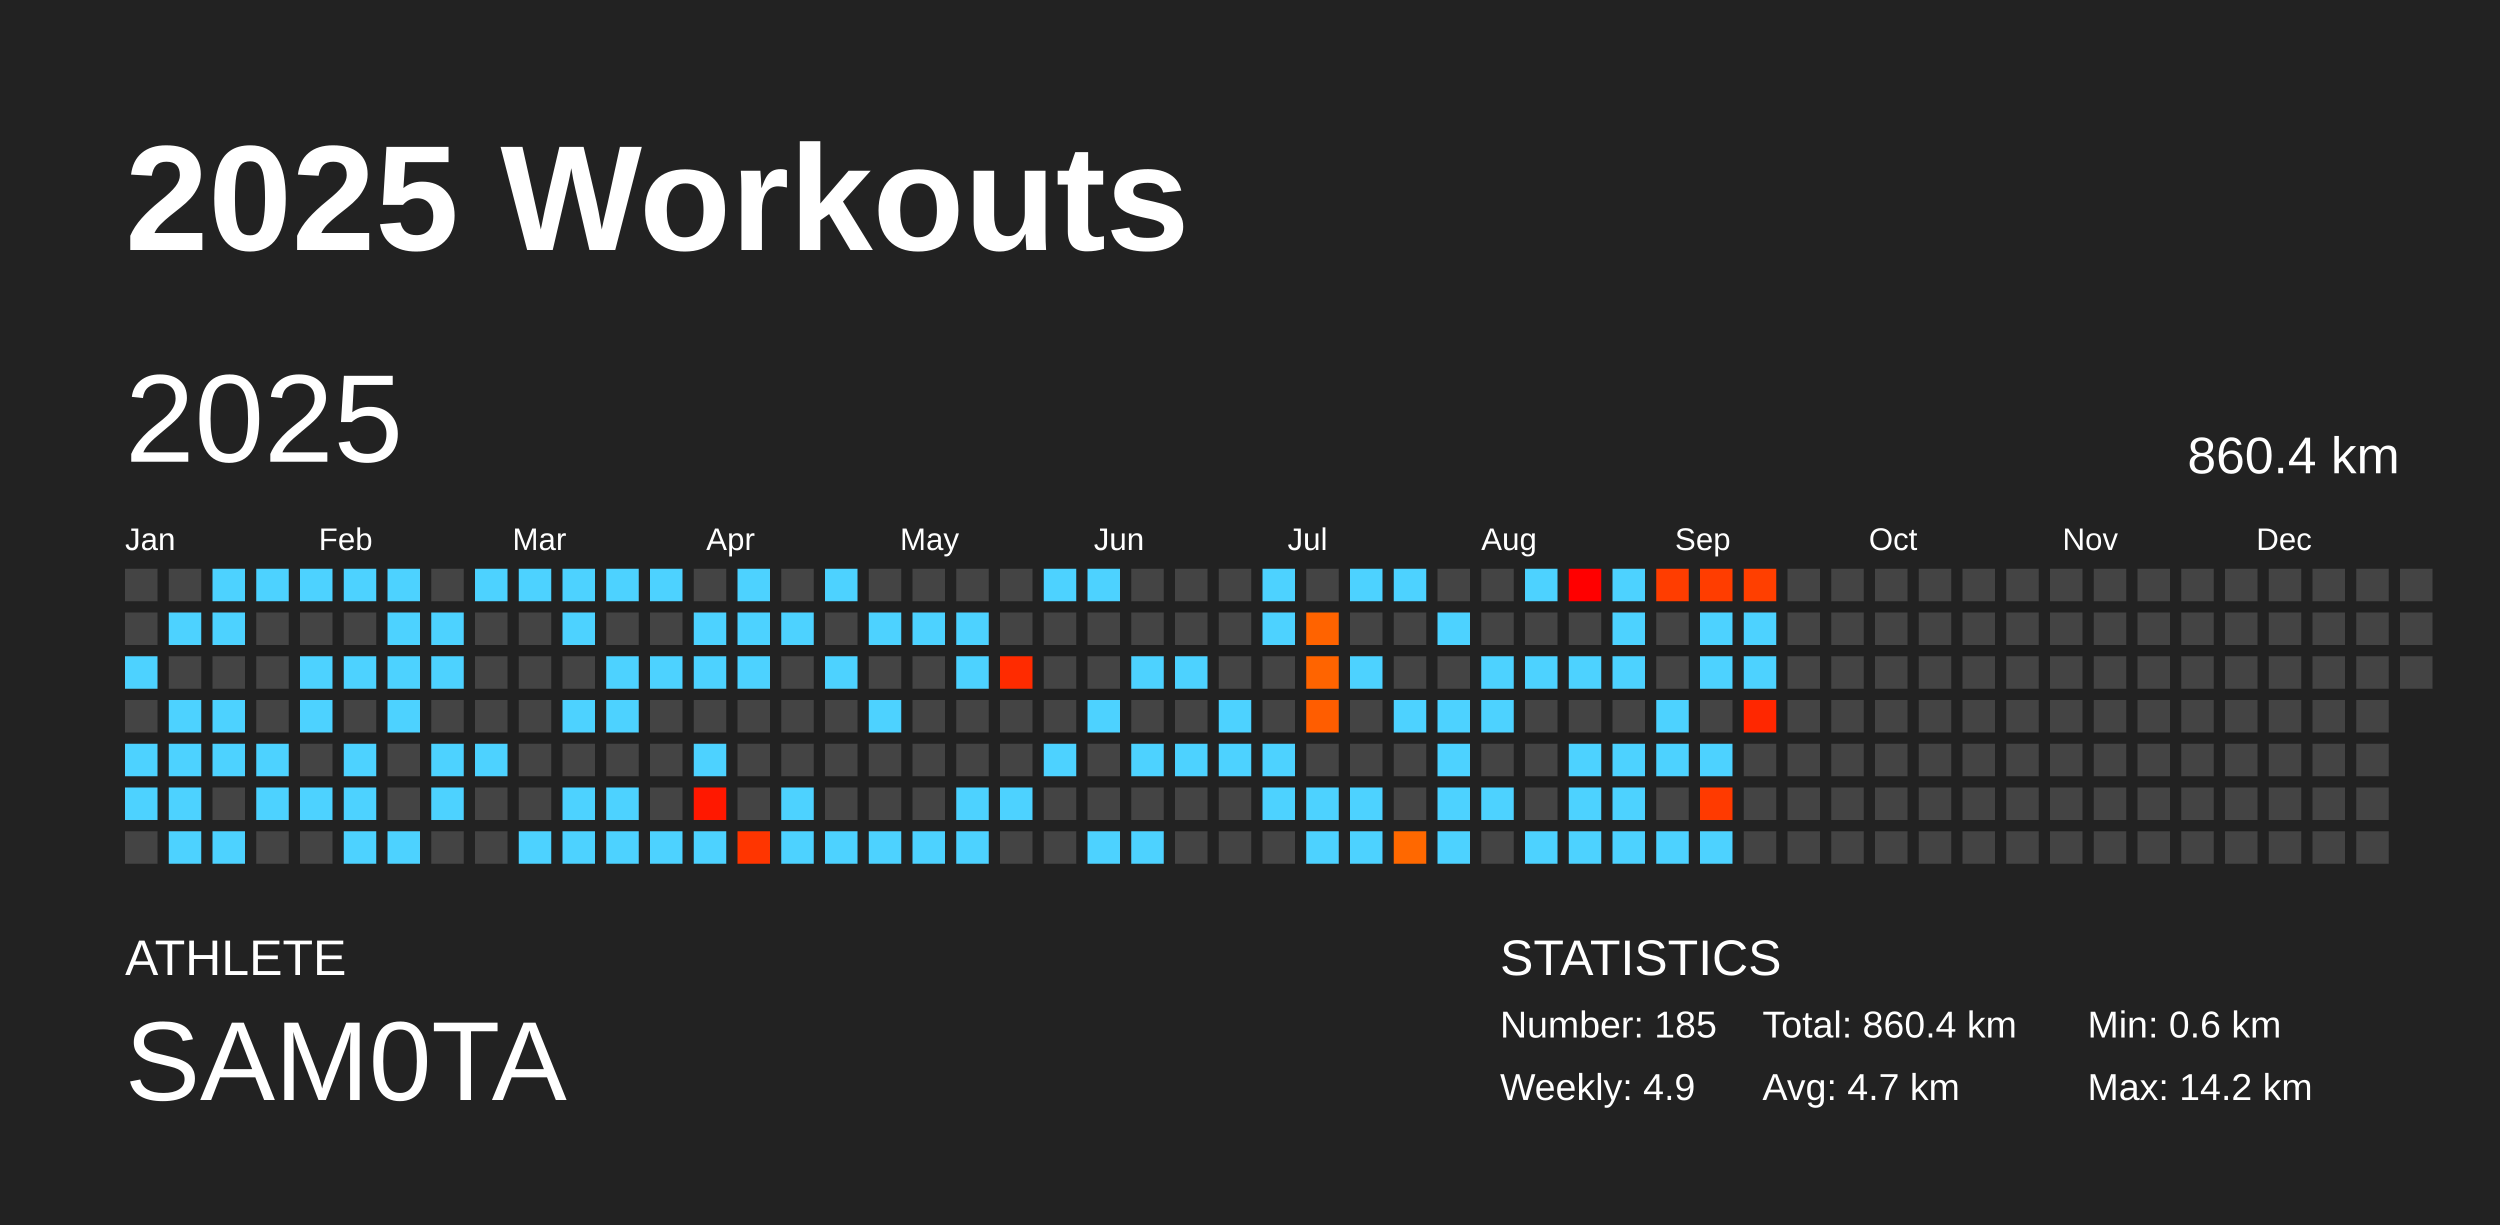
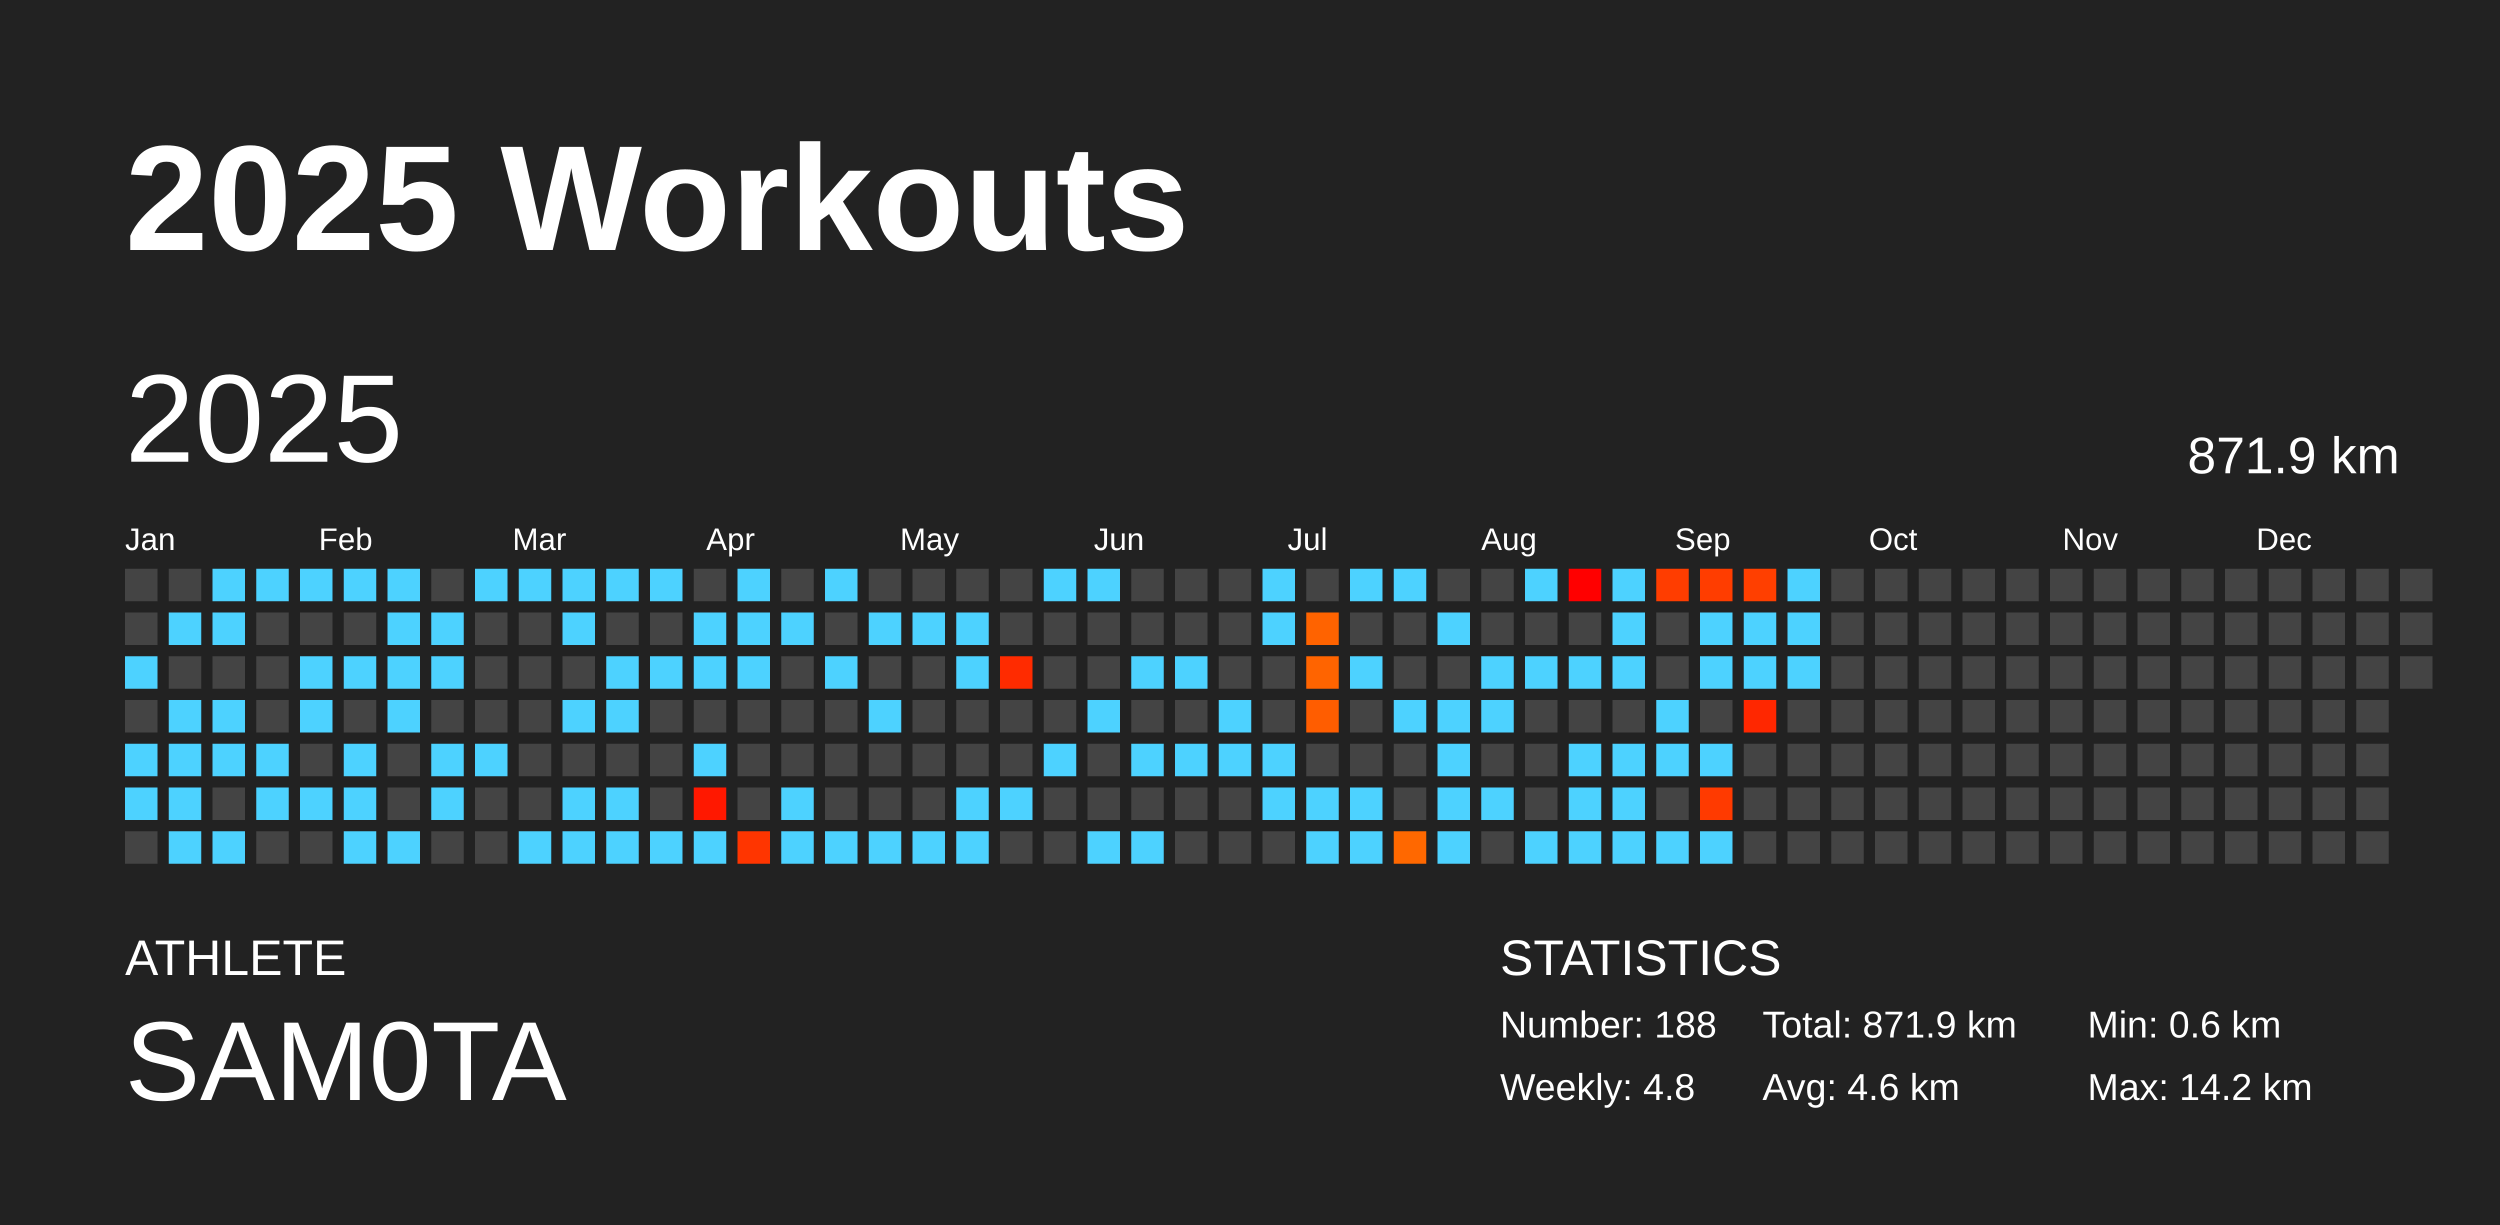
<svg xmlns="http://www.w3.org/2000/svg" baseProfile="full" height="98mm" version="1.1" viewBox="0,0,200,98" width="200mm">
  <defs />
  <rect fill="#222222" height="98" width="200" x="0" y="0" />
  <text fill="#FFFFFF" style="font-size:12px; font-family:Arial; font-weight:bold;" x="10" y="20">2025 Workouts</text>
  <text fill="#FFFFFF" style="font-size:4px; font-family:Arial" x="10" y="78">ATHLETE</text>
  <text fill="#FFFFFF" style="font-size:9px; font-family:Arial" x="10" y="88">SAM0TA</text>
  <text fill="#FFFFFF" style="font-size:4px; font-family:Arial" x="120" y="78">STATISTICS</text>
-   <text fill="#FFFFFF" style="font-size:3px; font-family:Arial" x="120" y="83">Number: 185</text>
-   <text fill="#FFFFFF" style="font-size:3px; font-family:Arial" x="120" y="88">Weekly: 4.9</text>
-   <text fill="#FFFFFF" style="font-size:3px; font-family:Arial" x="141" y="83">Total: 860.4 km</text>
-   <text fill="#FFFFFF" style="font-size:3px; font-family:Arial" x="141" y="88">Avg: 4.7 km</text>
+   <text fill="#FFFFFF" style="font-size:3px; font-family:Arial" x="120" y="83">Number: 188</text>
+   <text fill="#FFFFFF" style="font-size:3px; font-family:Arial" x="120" y="88">Weekly: 4.8</text>
+   <text fill="#FFFFFF" style="font-size:3px; font-family:Arial" x="141" y="83">Total: 871.9 km</text>
+   <text fill="#FFFFFF" style="font-size:3px; font-family:Arial" x="141" y="88">Avg: 4.6 km</text>
  <text fill="#FFFFFF" style="font-size:3px; font-family:Arial" x="167" y="83">Min: 0.6 km</text>
  <text fill="#FFFFFF" style="font-size:3px; font-family:Arial" x="167" y="88">Max: 14.2 km</text>
  <text dominant-baseline="hanging" fill="#FFFFFF" style="font-size:10.0px; font-family:Arial;" x="10" y="30">2025</text>
-   <text dominant-baseline="hanging" fill="#FFFFFF" style="font-size:4.125px; font-family:Arial;" x="175" y="35">860.4 km</text>
+   <text dominant-baseline="hanging" fill="#FFFFFF" style="font-size:4.125px; font-family:Arial;" x="175" y="35">871.9 km</text>
  <text fill="#FFFFFF" style="font-size:2.5px; font-family:Arial" x="10.0" y="44">Jan</text>
  <text fill="#FFFFFF" style="font-size:2.5px; font-family:Arial" x="25.5" y="44">Feb</text>
  <text fill="#FFFFFF" style="font-size:2.5px; font-family:Arial" x="41.0" y="44">Mar</text>
  <text fill="#FFFFFF" style="font-size:2.5px; font-family:Arial" x="56.5" y="44">Apr</text>
  <text fill="#FFFFFF" style="font-size:2.5px; font-family:Arial" x="72.0" y="44">May</text>
  <text fill="#FFFFFF" style="font-size:2.5px; font-family:Arial" x="87.5" y="44">Jun</text>
  <text fill="#FFFFFF" style="font-size:2.5px; font-family:Arial" x="103.0" y="44">Jul</text>
  <text fill="#FFFFFF" style="font-size:2.5px; font-family:Arial" x="118.5" y="44">Aug</text>
  <text fill="#FFFFFF" style="font-size:2.5px; font-family:Arial" x="134.0" y="44">Sep</text>
  <text fill="#FFFFFF" style="font-size:2.5px; font-family:Arial" x="149.5" y="44">Oct</text>
  <text fill="#FFFFFF" style="font-size:2.5px; font-family:Arial" x="165.0" y="44">Nov</text>
  <text fill="#FFFFFF" style="font-size:2.5px; font-family:Arial" x="180.5" y="44">Dec</text>
  <rect fill="#444444" height="2.6" width="2.6" x="10.0" y="45.5" />
  <rect fill="#444444" height="2.6" width="2.6" x="10.0" y="49.0" />
  <rect fill="#4dd2ff" height="2.6" width="2.6" x="10.0" y="52.5" />
  <rect fill="#444444" height="2.6" width="2.6" x="10.0" y="56.0" />
  <rect fill="#4dd2ff" height="2.6" width="2.6" x="10.0" y="59.5" />
  <rect fill="#4dd2ff" height="2.6" width="2.6" x="10.0" y="63.0" />
  <rect fill="#444444" height="2.6" width="2.6" x="10.0" y="66.5" />
  <rect fill="#444444" height="2.6" width="2.6" x="13.5" y="45.5" />
  <rect fill="#4dd2ff" height="2.6" width="2.6" x="13.5" y="49.0" />
  <rect fill="#444444" height="2.6" width="2.6" x="13.5" y="52.5" />
  <rect fill="#4dd2ff" height="2.6" width="2.6" x="13.5" y="56.0" />
  <rect fill="#4dd2ff" height="2.6" width="2.6" x="13.5" y="59.5" />
  <rect fill="#4dd2ff" height="2.6" width="2.6" x="13.5" y="63.0" />
  <rect fill="#4dd2ff" height="2.6" width="2.6" x="13.5" y="66.5" />
  <rect fill="#4dd2ff" height="2.6" width="2.6" x="17.0" y="45.5" />
  <rect fill="#4dd2ff" height="2.6" width="2.6" x="17.0" y="49.0" />
  <rect fill="#444444" height="2.6" width="2.6" x="17.0" y="52.5" />
  <rect fill="#4dd2ff" height="2.6" width="2.6" x="17.0" y="56.0" />
  <rect fill="#4dd2ff" height="2.6" width="2.6" x="17.0" y="59.5" />
  <rect fill="#444444" height="2.6" width="2.6" x="17.0" y="63.0" />
  <rect fill="#4dd2ff" height="2.6" width="2.6" x="17.0" y="66.5" />
  <rect fill="#4dd2ff" height="2.6" width="2.6" x="20.5" y="45.5" />
  <rect fill="#444444" height="2.6" width="2.6" x="20.5" y="49.0" />
  <rect fill="#444444" height="2.6" width="2.6" x="20.5" y="52.5" />
  <rect fill="#444444" height="2.6" width="2.6" x="20.5" y="56.0" />
  <rect fill="#4dd2ff" height="2.6" width="2.6" x="20.5" y="59.5" />
  <rect fill="#4dd2ff" height="2.6" width="2.6" x="20.5" y="63.0" />
  <rect fill="#444444" height="2.6" width="2.6" x="20.5" y="66.5" />
  <rect fill="#4dd2ff" height="2.6" width="2.6" x="24.0" y="45.5" />
  <rect fill="#444444" height="2.6" width="2.6" x="24.0" y="49.0" />
  <rect fill="#4dd2ff" height="2.6" width="2.6" x="24.0" y="52.5" />
  <rect fill="#4dd2ff" height="2.6" width="2.6" x="24.0" y="56.0" />
  <rect fill="#444444" height="2.6" width="2.6" x="24.0" y="59.5" />
  <rect fill="#4dd2ff" height="2.6" width="2.6" x="24.0" y="63.0" />
  <rect fill="#444444" height="2.6" width="2.6" x="24.0" y="66.5" />
  <rect fill="#4dd2ff" height="2.6" width="2.6" x="27.5" y="45.5" />
  <rect fill="#444444" height="2.6" width="2.6" x="27.5" y="49.0" />
  <rect fill="#4dd2ff" height="2.6" width="2.6" x="27.5" y="52.5" />
  <rect fill="#444444" height="2.6" width="2.6" x="27.5" y="56.0" />
  <rect fill="#4dd2ff" height="2.6" width="2.6" x="27.5" y="59.5" />
  <rect fill="#4dd2ff" height="2.6" width="2.6" x="27.5" y="63.0" />
  <rect fill="#4dd2ff" height="2.6" width="2.6" x="27.5" y="66.5" />
  <rect fill="#4dd2ff" height="2.6" width="2.6" x="31.0" y="45.5" />
  <rect fill="#4dd2ff" height="2.6" width="2.6" x="31.0" y="49.0" />
  <rect fill="#4dd2ff" height="2.6" width="2.6" x="31.0" y="52.5" />
  <rect fill="#4dd2ff" height="2.6" width="2.6" x="31.0" y="56.0" />
  <rect fill="#444444" height="2.6" width="2.6" x="31.0" y="59.5" />
  <rect fill="#444444" height="2.6" width="2.6" x="31.0" y="63.0" />
  <rect fill="#4dd2ff" height="2.6" width="2.6" x="31.0" y="66.5" />
  <rect fill="#444444" height="2.6" width="2.6" x="34.5" y="45.5" />
  <rect fill="#4dd2ff" height="2.6" width="2.6" x="34.5" y="49.0" />
  <rect fill="#4dd2ff" height="2.6" width="2.6" x="34.5" y="52.5" />
  <rect fill="#444444" height="2.6" width="2.6" x="34.5" y="56.0" />
  <rect fill="#4dd2ff" height="2.6" width="2.6" x="34.5" y="59.5" />
  <rect fill="#4dd2ff" height="2.6" width="2.6" x="34.5" y="63.0" />
  <rect fill="#444444" height="2.6" width="2.6" x="34.5" y="66.5" />
  <rect fill="#4dd2ff" height="2.6" width="2.6" x="38.0" y="45.5" />
  <rect fill="#444444" height="2.6" width="2.6" x="38.0" y="49.0" />
  <rect fill="#444444" height="2.6" width="2.6" x="38.0" y="52.5" />
  <rect fill="#444444" height="2.6" width="2.6" x="38.0" y="56.0" />
  <rect fill="#4dd2ff" height="2.6" width="2.6" x="38.0" y="59.5" />
  <rect fill="#444444" height="2.6" width="2.6" x="38.0" y="63.0" />
  <rect fill="#444444" height="2.6" width="2.6" x="38.0" y="66.5" />
  <rect fill="#4dd2ff" height="2.6" width="2.6" x="41.5" y="45.5" />
  <rect fill="#444444" height="2.6" width="2.6" x="41.5" y="49.0" />
  <rect fill="#444444" height="2.6" width="2.6" x="41.5" y="52.5" />
  <rect fill="#444444" height="2.6" width="2.6" x="41.5" y="56.0" />
  <rect fill="#444444" height="2.6" width="2.6" x="41.5" y="59.5" />
  <rect fill="#444444" height="2.6" width="2.6" x="41.5" y="63.0" />
  <rect fill="#4dd2ff" height="2.6" width="2.6" x="41.5" y="66.5" />
  <rect fill="#4dd2ff" height="2.6" width="2.6" x="45.0" y="45.5" />
  <rect fill="#4dd2ff" height="2.6" width="2.6" x="45.0" y="49.0" />
  <rect fill="#444444" height="2.6" width="2.6" x="45.0" y="52.5" />
  <rect fill="#4dd2ff" height="2.6" width="2.6" x="45.0" y="56.0" />
  <rect fill="#444444" height="2.6" width="2.6" x="45.0" y="59.5" />
  <rect fill="#4dd2ff" height="2.6" width="2.6" x="45.0" y="63.0" />
  <rect fill="#4dd2ff" height="2.6" width="2.6" x="45.0" y="66.5" />
  <rect fill="#4dd2ff" height="2.6" width="2.6" x="48.5" y="45.5" />
  <rect fill="#444444" height="2.6" width="2.6" x="48.5" y="49.0" />
  <rect fill="#4dd2ff" height="2.6" width="2.6" x="48.5" y="52.5" />
  <rect fill="#4dd2ff" height="2.6" width="2.6" x="48.5" y="56.0" />
  <rect fill="#444444" height="2.6" width="2.6" x="48.5" y="59.5" />
  <rect fill="#4dd2ff" height="2.6" width="2.6" x="48.5" y="63.0" />
  <rect fill="#4dd2ff" height="2.6" width="2.6" x="48.5" y="66.5" />
  <rect fill="#4dd2ff" height="2.6" width="2.6" x="52.0" y="45.5" />
  <rect fill="#444444" height="2.6" width="2.6" x="52.0" y="49.0" />
  <rect fill="#4dd2ff" height="2.6" width="2.6" x="52.0" y="52.5" />
  <rect fill="#444444" height="2.6" width="2.6" x="52.0" y="56.0" />
  <rect fill="#444444" height="2.6" width="2.6" x="52.0" y="59.5" />
  <rect fill="#444444" height="2.6" width="2.6" x="52.0" y="63.0" />
  <rect fill="#4dd2ff" height="2.6" width="2.6" x="52.0" y="66.5" />
  <rect fill="#444444" height="2.6" width="2.6" x="55.5" y="45.5" />
  <rect fill="#4dd2ff" height="2.6" width="2.6" x="55.5" y="49.0" />
  <rect fill="#4dd2ff" height="2.6" width="2.6" x="55.5" y="52.5" />
  <rect fill="#444444" height="2.6" width="2.6" x="55.5" y="56.0" />
  <rect fill="#4dd2ff" height="2.6" width="2.6" x="55.5" y="59.5" />
  <rect fill="#ff1800" height="2.6" width="2.6" x="55.5" y="63.0" />
  <rect fill="#4dd2ff" height="2.6" width="2.6" x="55.5" y="66.5" />
  <rect fill="#4dd2ff" height="2.6" width="2.6" x="59.0" y="45.5" />
  <rect fill="#4dd2ff" height="2.6" width="2.6" x="59.0" y="49.0" />
  <rect fill="#4dd2ff" height="2.6" width="2.6" x="59.0" y="52.5" />
  <rect fill="#444444" height="2.6" width="2.6" x="59.0" y="56.0" />
  <rect fill="#444444" height="2.6" width="2.6" x="59.0" y="59.5" />
  <rect fill="#444444" height="2.6" width="2.6" x="59.0" y="63.0" />
  <rect fill="#ff3500" height="2.6" width="2.6" x="59.0" y="66.5" />
  <rect fill="#444444" height="2.6" width="2.6" x="62.5" y="45.5" />
  <rect fill="#4dd2ff" height="2.6" width="2.6" x="62.5" y="49.0" />
  <rect fill="#444444" height="2.6" width="2.6" x="62.5" y="52.5" />
  <rect fill="#444444" height="2.6" width="2.6" x="62.5" y="56.0" />
  <rect fill="#444444" height="2.6" width="2.6" x="62.5" y="59.5" />
  <rect fill="#4dd2ff" height="2.6" width="2.6" x="62.5" y="63.0" />
  <rect fill="#4dd2ff" height="2.6" width="2.6" x="62.5" y="66.5" />
  <rect fill="#4dd2ff" height="2.6" width="2.6" x="66.0" y="45.5" />
  <rect fill="#444444" height="2.6" width="2.6" x="66.0" y="49.0" />
  <rect fill="#4dd2ff" height="2.6" width="2.6" x="66.0" y="52.5" />
  <rect fill="#444444" height="2.6" width="2.6" x="66.0" y="56.0" />
  <rect fill="#444444" height="2.6" width="2.6" x="66.0" y="59.5" />
  <rect fill="#444444" height="2.6" width="2.6" x="66.0" y="63.0" />
  <rect fill="#4dd2ff" height="2.6" width="2.6" x="66.0" y="66.5" />
  <rect fill="#444444" height="2.6" width="2.6" x="69.5" y="45.5" />
  <rect fill="#4dd2ff" height="2.6" width="2.6" x="69.5" y="49.0" />
  <rect fill="#444444" height="2.6" width="2.6" x="69.5" y="52.5" />
  <rect fill="#4dd2ff" height="2.6" width="2.6" x="69.5" y="56.0" />
  <rect fill="#444444" height="2.6" width="2.6" x="69.5" y="59.5" />
  <rect fill="#444444" height="2.6" width="2.6" x="69.5" y="63.0" />
  <rect fill="#4dd2ff" height="2.6" width="2.6" x="69.5" y="66.5" />
  <rect fill="#444444" height="2.6" width="2.6" x="73.0" y="45.5" />
  <rect fill="#4dd2ff" height="2.6" width="2.6" x="73.0" y="49.0" />
  <rect fill="#444444" height="2.6" width="2.6" x="73.0" y="52.5" />
  <rect fill="#444444" height="2.6" width="2.6" x="73.0" y="56.0" />
  <rect fill="#444444" height="2.6" width="2.6" x="73.0" y="59.5" />
  <rect fill="#444444" height="2.6" width="2.6" x="73.0" y="63.0" />
  <rect fill="#4dd2ff" height="2.6" width="2.6" x="73.0" y="66.5" />
  <rect fill="#444444" height="2.6" width="2.6" x="76.5" y="45.5" />
  <rect fill="#4dd2ff" height="2.6" width="2.6" x="76.5" y="49.0" />
  <rect fill="#4dd2ff" height="2.6" width="2.6" x="76.5" y="52.5" />
  <rect fill="#444444" height="2.6" width="2.6" x="76.5" y="56.0" />
  <rect fill="#444444" height="2.6" width="2.6" x="76.5" y="59.5" />
  <rect fill="#4dd2ff" height="2.6" width="2.6" x="76.5" y="63.0" />
  <rect fill="#4dd2ff" height="2.6" width="2.6" x="76.5" y="66.5" />
  <rect fill="#444444" height="2.6" width="2.6" x="80.0" y="45.5" />
  <rect fill="#444444" height="2.6" width="2.6" x="80.0" y="49.0" />
  <rect fill="#ff2b00" height="2.6" width="2.6" x="80.0" y="52.5" />
  <rect fill="#444444" height="2.6" width="2.6" x="80.0" y="56.0" />
  <rect fill="#444444" height="2.6" width="2.6" x="80.0" y="59.5" />
  <rect fill="#4dd2ff" height="2.6" width="2.6" x="80.0" y="63.0" />
  <rect fill="#444444" height="2.6" width="2.6" x="80.0" y="66.5" />
  <rect fill="#4dd2ff" height="2.6" width="2.6" x="83.5" y="45.5" />
  <rect fill="#444444" height="2.6" width="2.6" x="83.5" y="49.0" />
  <rect fill="#444444" height="2.6" width="2.6" x="83.5" y="52.5" />
  <rect fill="#444444" height="2.6" width="2.6" x="83.5" y="56.0" />
  <rect fill="#4dd2ff" height="2.6" width="2.6" x="83.5" y="59.5" />
  <rect fill="#444444" height="2.6" width="2.6" x="83.5" y="63.0" />
  <rect fill="#444444" height="2.6" width="2.6" x="83.5" y="66.5" />
  <rect fill="#4dd2ff" height="2.6" width="2.6" x="87.0" y="45.5" />
  <rect fill="#444444" height="2.6" width="2.6" x="87.0" y="49.0" />
  <rect fill="#444444" height="2.6" width="2.6" x="87.0" y="52.5" />
  <rect fill="#4dd2ff" height="2.6" width="2.6" x="87.0" y="56.0" />
  <rect fill="#444444" height="2.6" width="2.6" x="87.0" y="59.5" />
  <rect fill="#444444" height="2.6" width="2.6" x="87.0" y="63.0" />
  <rect fill="#4dd2ff" height="2.6" width="2.6" x="87.0" y="66.5" />
  <rect fill="#444444" height="2.6" width="2.6" x="90.5" y="45.5" />
  <rect fill="#444444" height="2.6" width="2.6" x="90.5" y="49.0" />
  <rect fill="#4dd2ff" height="2.6" width="2.6" x="90.5" y="52.5" />
  <rect fill="#444444" height="2.6" width="2.6" x="90.5" y="56.0" />
  <rect fill="#4dd2ff" height="2.6" width="2.6" x="90.5" y="59.5" />
  <rect fill="#444444" height="2.6" width="2.6" x="90.5" y="63.0" />
  <rect fill="#4dd2ff" height="2.6" width="2.6" x="90.5" y="66.5" />
  <rect fill="#444444" height="2.6" width="2.6" x="94.0" y="45.5" />
  <rect fill="#444444" height="2.6" width="2.6" x="94.0" y="49.0" />
  <rect fill="#4dd2ff" height="2.6" width="2.6" x="94.0" y="52.5" />
  <rect fill="#444444" height="2.6" width="2.6" x="94.0" y="56.0" />
  <rect fill="#4dd2ff" height="2.6" width="2.6" x="94.0" y="59.5" />
  <rect fill="#444444" height="2.6" width="2.6" x="94.0" y="63.0" />
  <rect fill="#444444" height="2.6" width="2.6" x="94.0" y="66.5" />
  <rect fill="#444444" height="2.6" width="2.6" x="97.5" y="45.5" />
  <rect fill="#444444" height="2.6" width="2.6" x="97.5" y="49.0" />
  <rect fill="#444444" height="2.6" width="2.6" x="97.5" y="52.5" />
  <rect fill="#4dd2ff" height="2.6" width="2.6" x="97.5" y="56.0" />
  <rect fill="#4dd2ff" height="2.6" width="2.6" x="97.5" y="59.5" />
  <rect fill="#444444" height="2.6" width="2.6" x="97.5" y="63.0" />
  <rect fill="#444444" height="2.6" width="2.6" x="97.5" y="66.5" />
  <rect fill="#4dd2ff" height="2.6" width="2.6" x="101.0" y="45.5" />
  <rect fill="#4dd2ff" height="2.6" width="2.6" x="101.0" y="49.0" />
  <rect fill="#444444" height="2.6" width="2.6" x="101.0" y="52.5" />
  <rect fill="#444444" height="2.6" width="2.6" x="101.0" y="56.0" />
  <rect fill="#4dd2ff" height="2.6" width="2.6" x="101.0" y="59.5" />
  <rect fill="#4dd2ff" height="2.6" width="2.6" x="101.0" y="63.0" />
  <rect fill="#444444" height="2.6" width="2.6" x="101.0" y="66.5" />
  <rect fill="#444444" height="2.6" width="2.6" x="104.5" y="45.5" />
  <rect fill="#ff6300" height="2.6" width="2.6" x="104.5" y="49.0" />
  <rect fill="#ff6400" height="2.6" width="2.6" x="104.5" y="52.5" />
  <rect fill="#ff5d00" height="2.6" width="2.6" x="104.5" y="56.0" />
  <rect fill="#444444" height="2.6" width="2.6" x="104.5" y="59.5" />
  <rect fill="#4dd2ff" height="2.6" width="2.6" x="104.5" y="63.0" />
  <rect fill="#4dd2ff" height="2.6" width="2.6" x="104.5" y="66.5" />
  <rect fill="#4dd2ff" height="2.6" width="2.6" x="108.0" y="45.5" />
  <rect fill="#444444" height="2.6" width="2.6" x="108.0" y="49.0" />
  <rect fill="#4dd2ff" height="2.6" width="2.6" x="108.0" y="52.5" />
  <rect fill="#444444" height="2.6" width="2.6" x="108.0" y="56.0" />
  <rect fill="#444444" height="2.6" width="2.6" x="108.0" y="59.5" />
  <rect fill="#4dd2ff" height="2.6" width="2.6" x="108.0" y="63.0" />
  <rect fill="#4dd2ff" height="2.6" width="2.6" x="108.0" y="66.5" />
  <rect fill="#4dd2ff" height="2.6" width="2.6" x="111.5" y="45.5" />
  <rect fill="#444444" height="2.6" width="2.6" x="111.5" y="49.0" />
  <rect fill="#444444" height="2.6" width="2.6" x="111.5" y="52.5" />
  <rect fill="#4dd2ff" height="2.6" width="2.6" x="111.5" y="56.0" />
  <rect fill="#444444" height="2.6" width="2.6" x="111.5" y="59.5" />
  <rect fill="#444444" height="2.6" width="2.6" x="111.5" y="63.0" />
  <rect fill="#ff6800" height="2.6" width="2.6" x="111.5" y="66.5" />
  <rect fill="#444444" height="2.6" width="2.6" x="115.0" y="45.5" />
  <rect fill="#4dd2ff" height="2.6" width="2.6" x="115.0" y="49.0" />
  <rect fill="#444444" height="2.6" width="2.6" x="115.0" y="52.5" />
  <rect fill="#4dd2ff" height="2.6" width="2.6" x="115.0" y="56.0" />
  <rect fill="#4dd2ff" height="2.6" width="2.6" x="115.0" y="59.5" />
  <rect fill="#4dd2ff" height="2.6" width="2.6" x="115.0" y="63.0" />
  <rect fill="#4dd2ff" height="2.6" width="2.6" x="115.0" y="66.5" />
  <rect fill="#444444" height="2.6" width="2.6" x="118.5" y="45.5" />
  <rect fill="#444444" height="2.6" width="2.6" x="118.5" y="49.0" />
  <rect fill="#4dd2ff" height="2.6" width="2.6" x="118.5" y="52.5" />
  <rect fill="#4dd2ff" height="2.6" width="2.6" x="118.5" y="56.0" />
  <rect fill="#444444" height="2.6" width="2.6" x="118.5" y="59.5" />
  <rect fill="#4dd2ff" height="2.6" width="2.6" x="118.5" y="63.0" />
  <rect fill="#444444" height="2.6" width="2.6" x="118.5" y="66.5" />
  <rect fill="#4dd2ff" height="2.6" width="2.6" x="122.0" y="45.5" />
  <rect fill="#444444" height="2.6" width="2.6" x="122.0" y="49.0" />
  <rect fill="#4dd2ff" height="2.6" width="2.6" x="122.0" y="52.5" />
  <rect fill="#444444" height="2.6" width="2.6" x="122.0" y="56.0" />
  <rect fill="#444444" height="2.6" width="2.6" x="122.0" y="59.5" />
  <rect fill="#444444" height="2.6" width="2.6" x="122.0" y="63.0" />
  <rect fill="#4dd2ff" height="2.6" width="2.6" x="122.0" y="66.5" />
  <rect fill="#ff0000" height="2.6" width="2.6" x="125.5" y="45.5" />
  <rect fill="#444444" height="2.6" width="2.6" x="125.5" y="49.0" />
  <rect fill="#4dd2ff" height="2.6" width="2.6" x="125.5" y="52.5" />
  <rect fill="#444444" height="2.6" width="2.6" x="125.5" y="56.0" />
  <rect fill="#4dd2ff" height="2.6" width="2.6" x="125.5" y="59.5" />
  <rect fill="#4dd2ff" height="2.6" width="2.6" x="125.5" y="63.0" />
  <rect fill="#4dd2ff" height="2.6" width="2.6" x="125.5" y="66.5" />
  <rect fill="#4dd2ff" height="2.6" width="2.6" x="129.0" y="45.5" />
  <rect fill="#4dd2ff" height="2.6" width="2.6" x="129.0" y="49.0" />
  <rect fill="#4dd2ff" height="2.6" width="2.6" x="129.0" y="52.5" />
  <rect fill="#444444" height="2.6" width="2.6" x="129.0" y="56.0" />
  <rect fill="#4dd2ff" height="2.6" width="2.6" x="129.0" y="59.5" />
  <rect fill="#4dd2ff" height="2.6" width="2.6" x="129.0" y="63.0" />
  <rect fill="#4dd2ff" height="2.6" width="2.6" x="129.0" y="66.5" />
  <rect fill="#ff3d00" height="2.6" width="2.6" x="132.5" y="45.5" />
  <rect fill="#444444" height="2.6" width="2.6" x="132.5" y="49.0" />
  <rect fill="#444444" height="2.6" width="2.6" x="132.5" y="52.5" />
  <rect fill="#4dd2ff" height="2.6" width="2.6" x="132.5" y="56.0" />
  <rect fill="#4dd2ff" height="2.6" width="2.6" x="132.5" y="59.5" />
  <rect fill="#444444" height="2.6" width="2.6" x="132.5" y="63.0" />
  <rect fill="#4dd2ff" height="2.6" width="2.6" x="132.5" y="66.5" />
  <rect fill="#ff3d00" height="2.6" width="2.6" x="136.0" y="45.5" />
  <rect fill="#4dd2ff" height="2.6" width="2.6" x="136.0" y="49.0" />
  <rect fill="#4dd2ff" height="2.6" width="2.6" x="136.0" y="52.5" />
  <rect fill="#444444" height="2.6" width="2.6" x="136.0" y="56.0" />
  <rect fill="#4dd2ff" height="2.6" width="2.6" x="136.0" y="59.5" />
  <rect fill="#ff3a00" height="2.6" width="2.6" x="136.0" y="63.0" />
  <rect fill="#4dd2ff" height="2.6" width="2.6" x="136.0" y="66.5" />
  <rect fill="#ff3f00" height="2.6" width="2.6" x="139.5" y="45.5" />
  <rect fill="#4dd2ff" height="2.6" width="2.6" x="139.5" y="49.0" />
  <rect fill="#4dd2ff" height="2.6" width="2.6" x="139.5" y="52.5" />
  <rect fill="#ff2700" height="2.6" width="2.6" x="139.5" y="56.0" />
  <rect fill="#444444" height="2.6" width="2.6" x="139.5" y="59.5" />
  <rect fill="#444444" height="2.6" width="2.6" x="139.5" y="63.0" />
  <rect fill="#444444" height="2.6" width="2.6" x="139.5" y="66.5" />
-   <rect fill="#444444" height="2.6" width="2.6" x="143.0" y="45.5" />
-   <rect fill="#444444" height="2.6" width="2.6" x="143.0" y="49.0" />
-   <rect fill="#444444" height="2.6" width="2.6" x="143.0" y="52.5" />
+   <rect fill="#4dd2ff" height="2.6" width="2.6" x="143.0" y="45.5" />
+   <rect fill="#4dd2ff" height="2.6" width="2.6" x="143.0" y="49.0" />
+   <rect fill="#4dd2ff" height="2.6" width="2.6" x="143.0" y="52.5" />
  <rect fill="#444444" height="2.6" width="2.6" x="143.0" y="56.0" />
  <rect fill="#444444" height="2.6" width="2.6" x="143.0" y="59.5" />
  <rect fill="#444444" height="2.6" width="2.6" x="143.0" y="63.0" />
  <rect fill="#444444" height="2.6" width="2.6" x="143.0" y="66.5" />
  <rect fill="#444444" height="2.6" width="2.6" x="146.5" y="45.5" />
  <rect fill="#444444" height="2.6" width="2.6" x="146.5" y="49.0" />
  <rect fill="#444444" height="2.6" width="2.6" x="146.5" y="52.5" />
  <rect fill="#444444" height="2.6" width="2.6" x="146.5" y="56.0" />
  <rect fill="#444444" height="2.6" width="2.6" x="146.5" y="59.5" />
  <rect fill="#444444" height="2.6" width="2.6" x="146.5" y="63.0" />
  <rect fill="#444444" height="2.6" width="2.6" x="146.5" y="66.5" />
  <rect fill="#444444" height="2.6" width="2.6" x="150.0" y="45.5" />
  <rect fill="#444444" height="2.6" width="2.6" x="150.0" y="49.0" />
  <rect fill="#444444" height="2.6" width="2.6" x="150.0" y="52.5" />
  <rect fill="#444444" height="2.6" width="2.6" x="150.0" y="56.0" />
  <rect fill="#444444" height="2.6" width="2.6" x="150.0" y="59.5" />
  <rect fill="#444444" height="2.6" width="2.6" x="150.0" y="63.0" />
  <rect fill="#444444" height="2.6" width="2.6" x="150.0" y="66.5" />
  <rect fill="#444444" height="2.6" width="2.6" x="153.5" y="45.5" />
  <rect fill="#444444" height="2.6" width="2.6" x="153.5" y="49.0" />
  <rect fill="#444444" height="2.6" width="2.6" x="153.5" y="52.5" />
  <rect fill="#444444" height="2.6" width="2.6" x="153.5" y="56.0" />
  <rect fill="#444444" height="2.6" width="2.6" x="153.5" y="59.5" />
  <rect fill="#444444" height="2.6" width="2.6" x="153.5" y="63.0" />
  <rect fill="#444444" height="2.6" width="2.6" x="153.5" y="66.5" />
  <rect fill="#444444" height="2.6" width="2.6" x="157.0" y="45.5" />
  <rect fill="#444444" height="2.6" width="2.6" x="157.0" y="49.0" />
  <rect fill="#444444" height="2.6" width="2.6" x="157.0" y="52.5" />
  <rect fill="#444444" height="2.6" width="2.6" x="157.0" y="56.0" />
  <rect fill="#444444" height="2.6" width="2.6" x="157.0" y="59.5" />
  <rect fill="#444444" height="2.6" width="2.6" x="157.0" y="63.0" />
  <rect fill="#444444" height="2.6" width="2.6" x="157.0" y="66.5" />
  <rect fill="#444444" height="2.6" width="2.6" x="160.5" y="45.5" />
  <rect fill="#444444" height="2.6" width="2.6" x="160.5" y="49.0" />
  <rect fill="#444444" height="2.6" width="2.6" x="160.5" y="52.5" />
  <rect fill="#444444" height="2.6" width="2.6" x="160.5" y="56.0" />
  <rect fill="#444444" height="2.6" width="2.6" x="160.5" y="59.5" />
  <rect fill="#444444" height="2.6" width="2.6" x="160.5" y="63.0" />
  <rect fill="#444444" height="2.6" width="2.6" x="160.5" y="66.5" />
  <rect fill="#444444" height="2.6" width="2.6" x="164.0" y="45.5" />
  <rect fill="#444444" height="2.6" width="2.6" x="164.0" y="49.0" />
  <rect fill="#444444" height="2.6" width="2.6" x="164.0" y="52.5" />
  <rect fill="#444444" height="2.6" width="2.6" x="164.0" y="56.0" />
  <rect fill="#444444" height="2.6" width="2.6" x="164.0" y="59.5" />
  <rect fill="#444444" height="2.6" width="2.6" x="164.0" y="63.0" />
  <rect fill="#444444" height="2.6" width="2.6" x="164.0" y="66.5" />
  <rect fill="#444444" height="2.6" width="2.6" x="167.5" y="45.5" />
  <rect fill="#444444" height="2.6" width="2.6" x="167.5" y="49.0" />
  <rect fill="#444444" height="2.6" width="2.6" x="167.5" y="52.5" />
  <rect fill="#444444" height="2.6" width="2.6" x="167.5" y="56.0" />
  <rect fill="#444444" height="2.6" width="2.6" x="167.5" y="59.5" />
  <rect fill="#444444" height="2.6" width="2.6" x="167.5" y="63.0" />
  <rect fill="#444444" height="2.6" width="2.6" x="167.5" y="66.5" />
  <rect fill="#444444" height="2.6" width="2.6" x="171.0" y="45.5" />
  <rect fill="#444444" height="2.6" width="2.6" x="171.0" y="49.0" />
  <rect fill="#444444" height="2.6" width="2.6" x="171.0" y="52.5" />
  <rect fill="#444444" height="2.6" width="2.6" x="171.0" y="56.0" />
  <rect fill="#444444" height="2.6" width="2.6" x="171.0" y="59.5" />
  <rect fill="#444444" height="2.6" width="2.6" x="171.0" y="63.0" />
  <rect fill="#444444" height="2.6" width="2.6" x="171.0" y="66.5" />
  <rect fill="#444444" height="2.6" width="2.6" x="174.5" y="45.5" />
  <rect fill="#444444" height="2.6" width="2.6" x="174.5" y="49.0" />
  <rect fill="#444444" height="2.6" width="2.6" x="174.5" y="52.5" />
  <rect fill="#444444" height="2.6" width="2.6" x="174.5" y="56.0" />
  <rect fill="#444444" height="2.6" width="2.6" x="174.5" y="59.5" />
  <rect fill="#444444" height="2.6" width="2.6" x="174.5" y="63.0" />
  <rect fill="#444444" height="2.6" width="2.6" x="174.5" y="66.5" />
  <rect fill="#444444" height="2.6" width="2.6" x="178.0" y="45.5" />
  <rect fill="#444444" height="2.6" width="2.6" x="178.0" y="49.0" />
  <rect fill="#444444" height="2.6" width="2.6" x="178.0" y="52.5" />
  <rect fill="#444444" height="2.6" width="2.6" x="178.0" y="56.0" />
  <rect fill="#444444" height="2.6" width="2.6" x="178.0" y="59.5" />
  <rect fill="#444444" height="2.6" width="2.6" x="178.0" y="63.0" />
  <rect fill="#444444" height="2.6" width="2.6" x="178.0" y="66.5" />
  <rect fill="#444444" height="2.6" width="2.6" x="181.5" y="45.5" />
  <rect fill="#444444" height="2.6" width="2.6" x="181.5" y="49.0" />
  <rect fill="#444444" height="2.6" width="2.6" x="181.5" y="52.5" />
  <rect fill="#444444" height="2.6" width="2.6" x="181.5" y="56.0" />
  <rect fill="#444444" height="2.6" width="2.6" x="181.5" y="59.5" />
  <rect fill="#444444" height="2.6" width="2.6" x="181.5" y="63.0" />
  <rect fill="#444444" height="2.6" width="2.6" x="181.5" y="66.5" />
  <rect fill="#444444" height="2.6" width="2.6" x="185.0" y="45.5" />
  <rect fill="#444444" height="2.6" width="2.6" x="185.0" y="49.0" />
  <rect fill="#444444" height="2.6" width="2.6" x="185.0" y="52.5" />
  <rect fill="#444444" height="2.6" width="2.6" x="185.0" y="56.0" />
  <rect fill="#444444" height="2.6" width="2.6" x="185.0" y="59.5" />
  <rect fill="#444444" height="2.6" width="2.6" x="185.0" y="63.0" />
  <rect fill="#444444" height="2.6" width="2.6" x="185.0" y="66.5" />
  <rect fill="#444444" height="2.6" width="2.6" x="188.5" y="45.5" />
  <rect fill="#444444" height="2.6" width="2.6" x="188.5" y="49.0" />
  <rect fill="#444444" height="2.6" width="2.6" x="188.5" y="52.5" />
  <rect fill="#444444" height="2.6" width="2.6" x="188.5" y="56.0" />
  <rect fill="#444444" height="2.6" width="2.6" x="188.5" y="59.5" />
  <rect fill="#444444" height="2.6" width="2.6" x="188.5" y="63.0" />
  <rect fill="#444444" height="2.6" width="2.6" x="188.5" y="66.5" />
  <rect fill="#444444" height="2.6" width="2.6" x="192.0" y="45.5" />
  <rect fill="#444444" height="2.6" width="2.6" x="192.0" y="49.0" />
  <rect fill="#444444" height="2.6" width="2.6" x="192.0" y="52.5" />
</svg>
